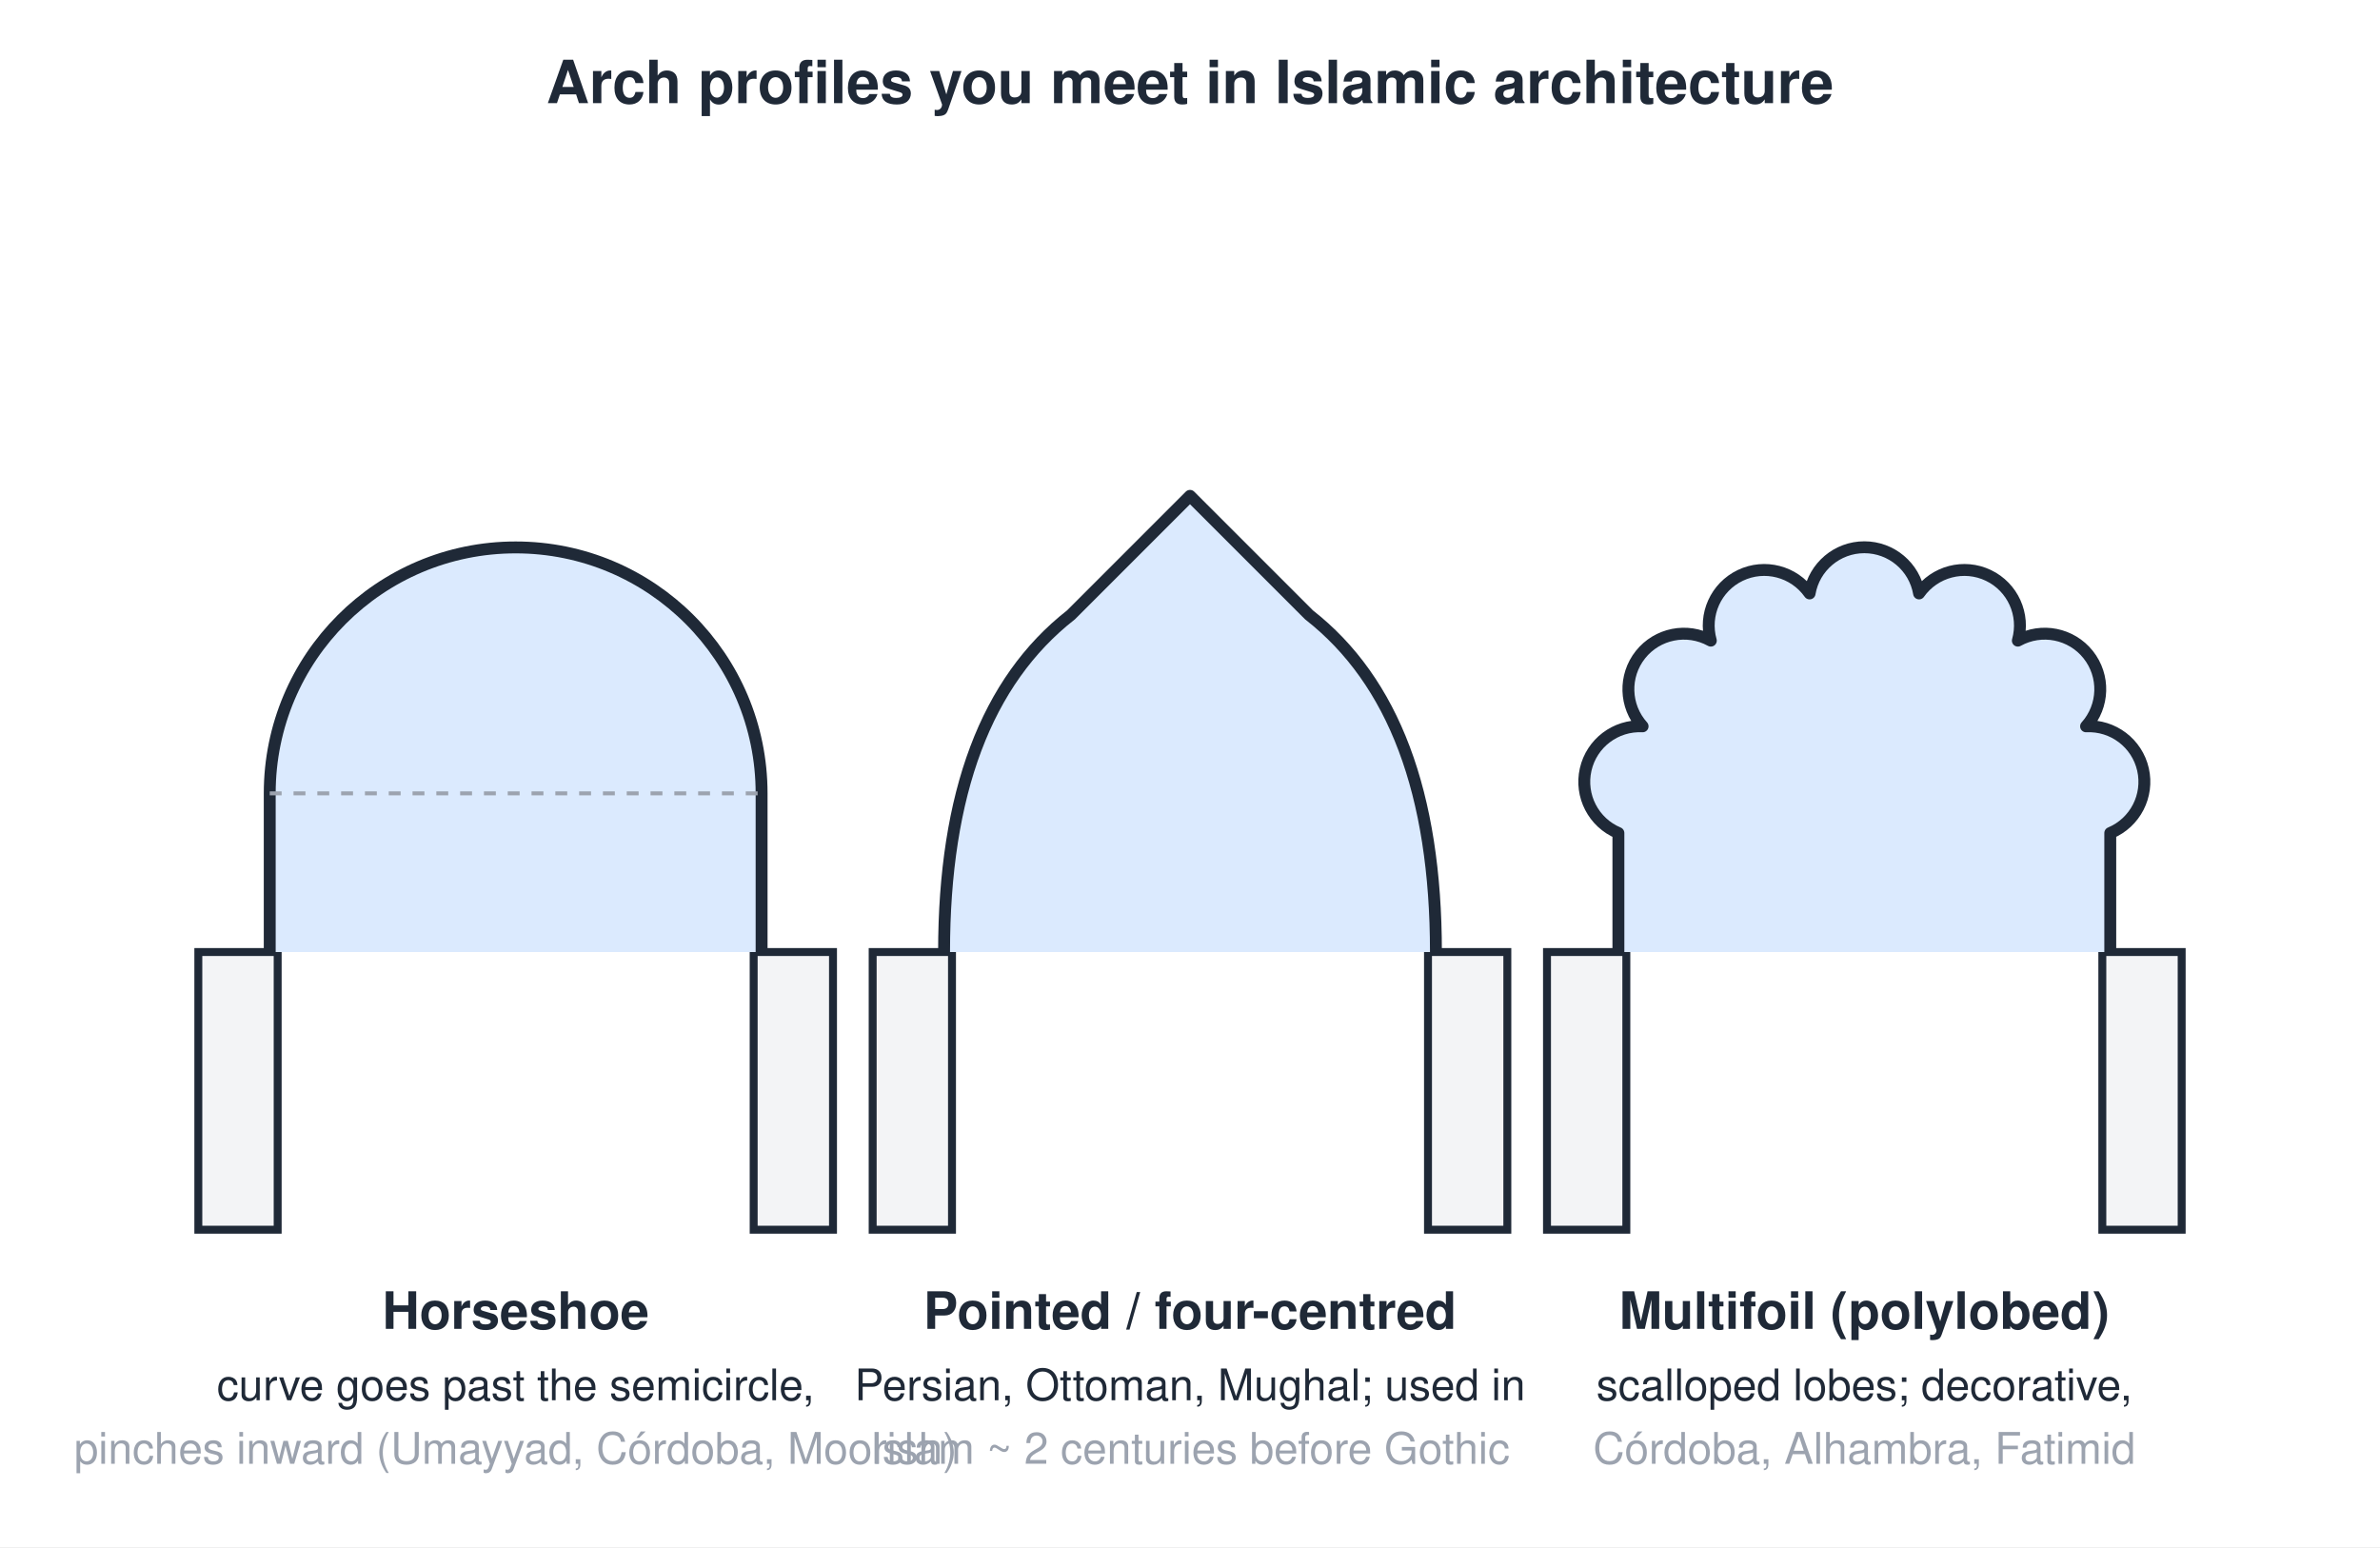
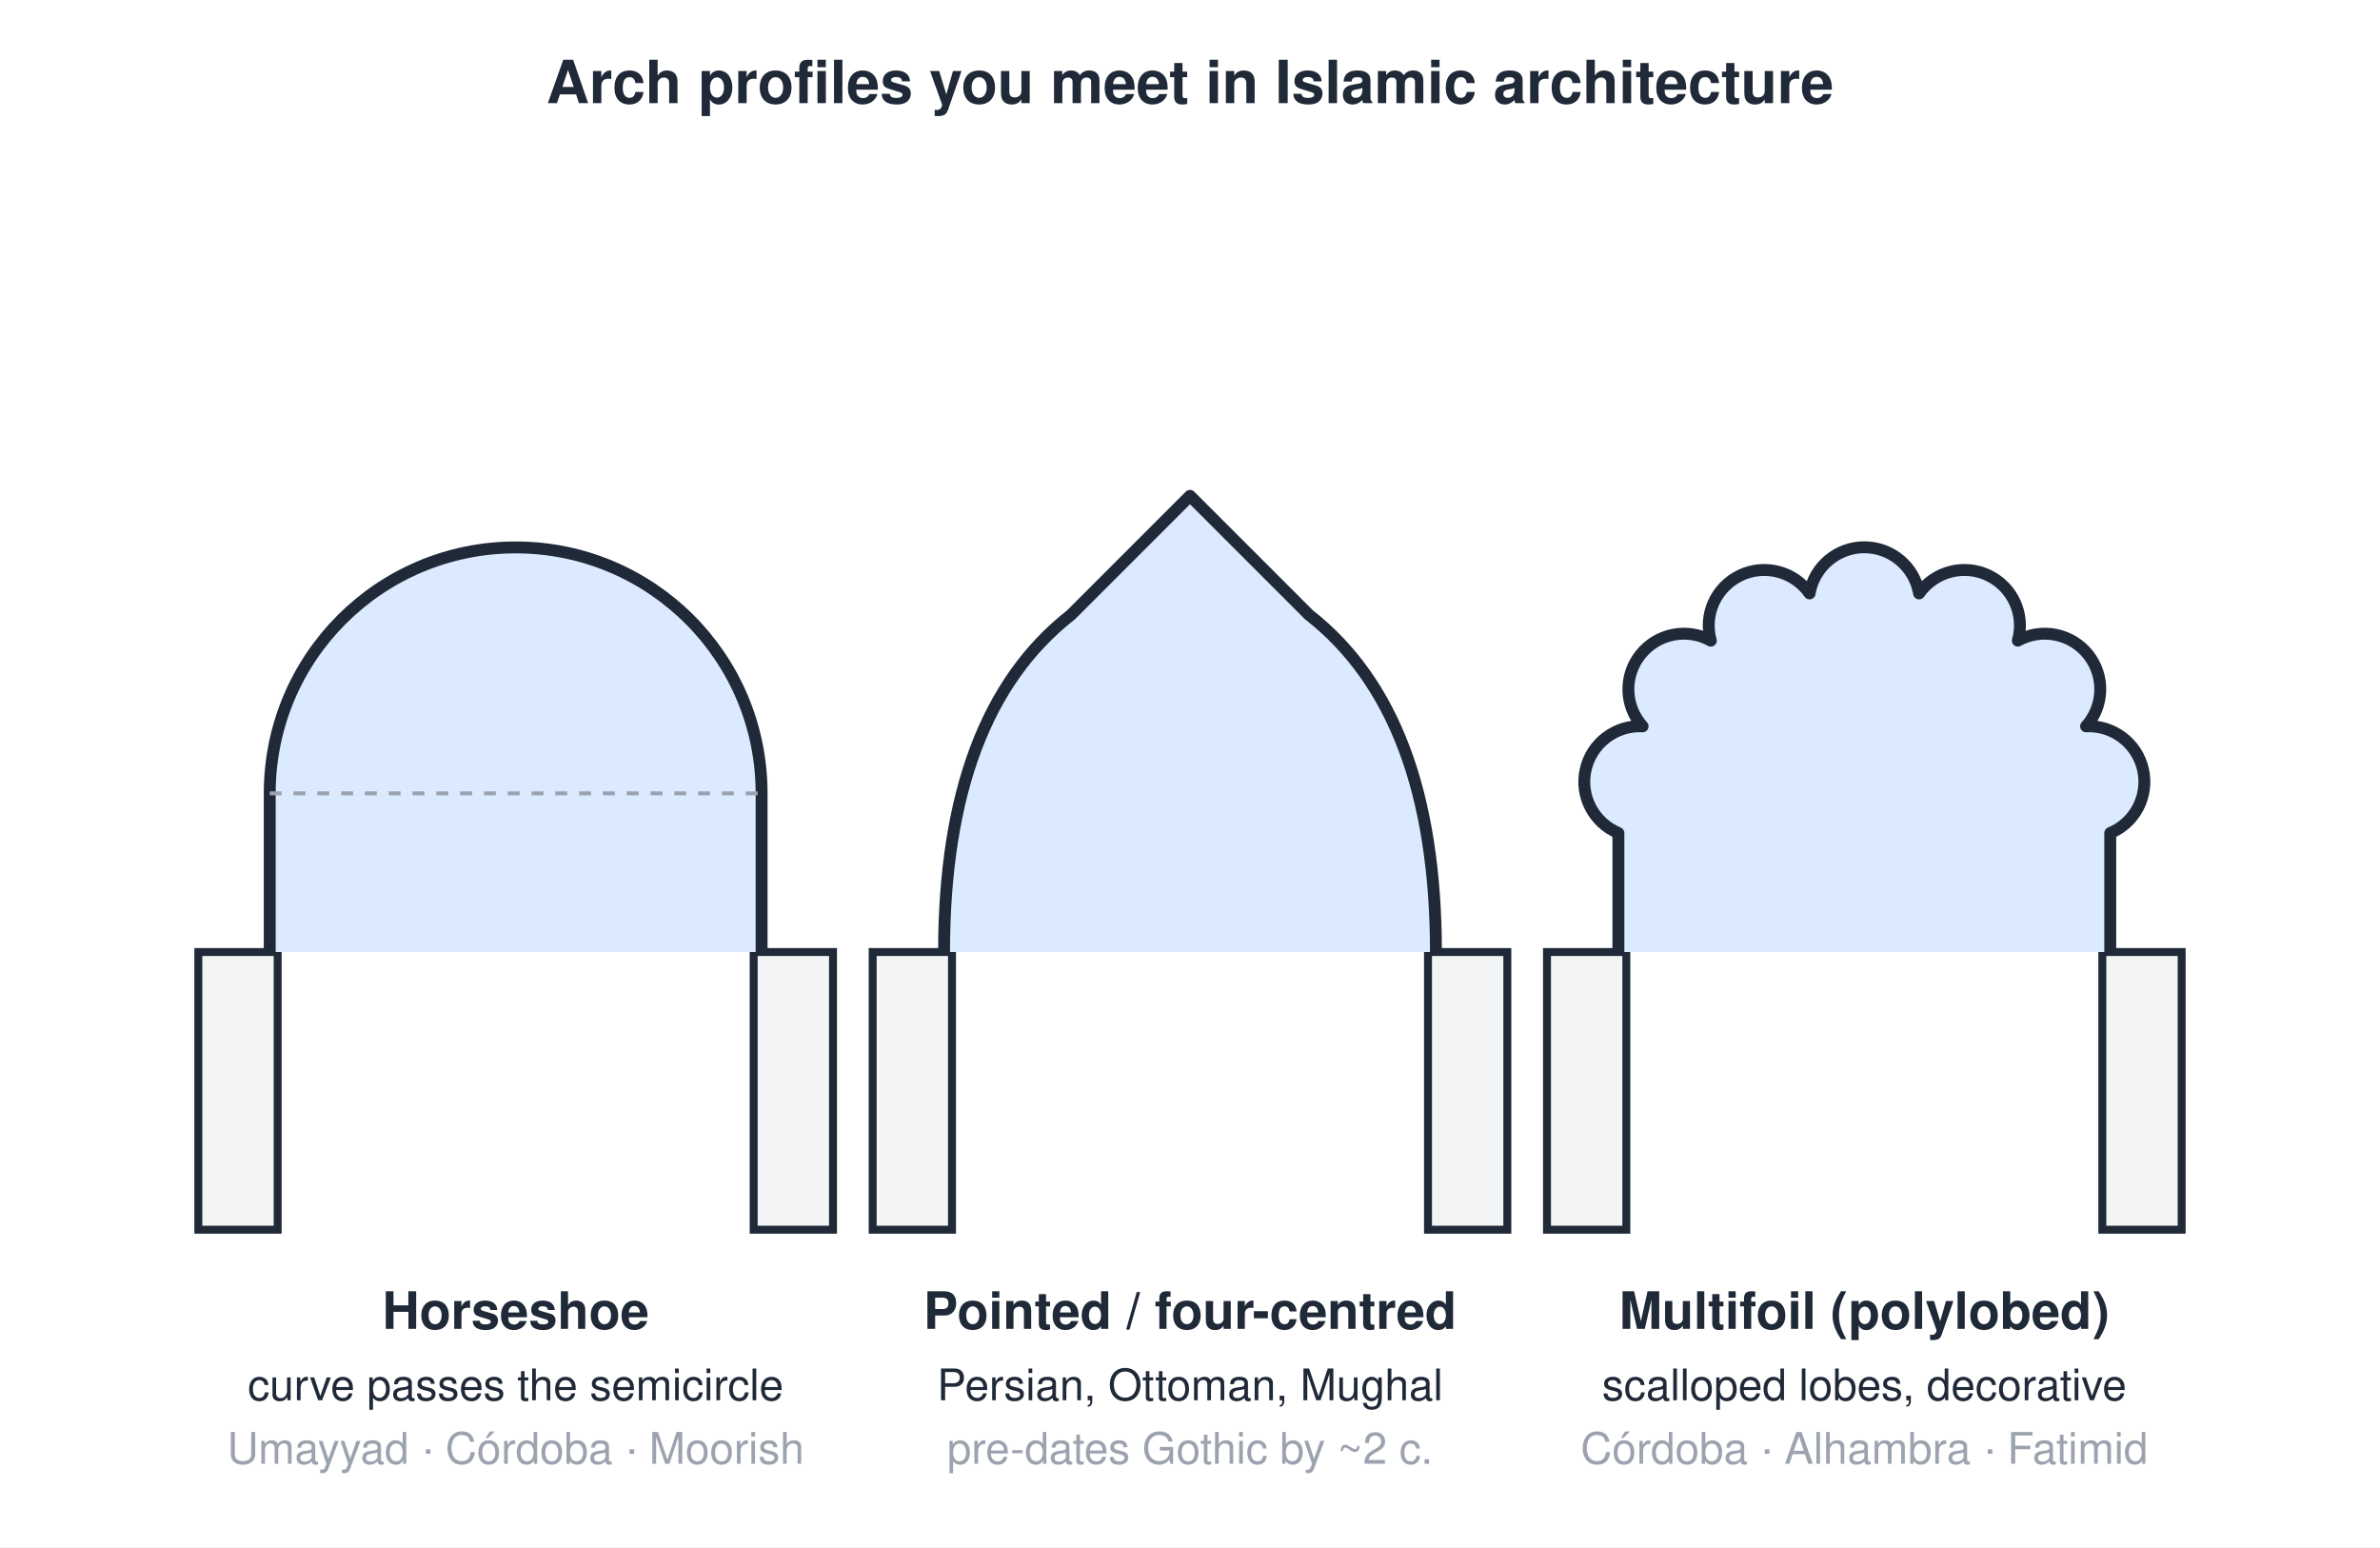
<svg xmlns="http://www.w3.org/2000/svg" viewBox="0 0 600 390" width="600" height="390" font-family="Helvetica, Arial, sans-serif" font-size="13" fill="#1f2937">
  <defs>
    <marker id="ar" viewBox="0 0 10 10" refX="8.5" refY="5" markerWidth="6" markerHeight="6" orient="auto-start-reverse">
      <path d="M0,0 L10,5 L0,10 z" fill="#dc2626" />
    </marker>
    <marker id="ab" viewBox="0 0 10 10" refX="8.5" refY="5" markerWidth="6" markerHeight="6" orient="auto-start-reverse">
      <path d="M0,0 L10,5 L0,10 z" fill="#2563eb" />
    </marker>
    <marker id="aa" viewBox="0 0 10 10" refX="8.5" refY="5" markerWidth="6" markerHeight="6" orient="auto-start-reverse">
      <path d="M0,0 L10,5 L0,10 z" fill="#d97706" />
    </marker>
  </defs>
  <rect width="600" height="390" fill="white" />
  <text x="300" y="26" font-size="15" text-anchor="middle" font-weight="bold" fill="#1f2937">Arch profiles you meet in Islamic architecture</text>
  <rect x="50" y="240" width="20" height="70" fill="#f3f4f6" stroke="#1f2937" stroke-width="2" />
  <rect x="190" y="240" width="20" height="70" fill="#f3f4f6" stroke="#1f2937" stroke-width="2" />
  <path d="M68,240 L68,200 A62,62 0 1 1 192,200 L192,240" stroke="none" stroke-width="0" fill="#dbeafe" stroke-linejoin="round" />
  <path d="M68,240 L68,200 A62,62 0 1 1 192,200 L192,240" stroke="#1f2937" stroke-width="3" fill="none" stroke-linejoin="round" />
  <line x1="68" y1="200" x2="192" y2="200" stroke="#9ca3af" stroke-width="1" stroke-dasharray="3 3" />
  <text x="130" y="335" font-size="13" text-anchor="middle" font-weight="bold" fill="#1f2937">Horseshoe</text>
-   <text x="130" y="353" font-size="11" text-anchor="middle" font-weight="normal" fill="#1f2937">curve goes past the semicircle,</text>
-   <text x="130" y="369" font-size="11" text-anchor="middle" font-weight="normal" fill="#9ca3af">pinches inward (Umayyad, Córdoba, Moorish)</text>
+   <text x="130" y="353" font-size="11" text-anchor="middle" font-weight="normal" fill="#1f2937">curve passes the semicircle</text>
+   <text x="130" y="369" font-size="11" text-anchor="middle" font-weight="normal" fill="#9ca3af">Umayyad · Córdoba · Moorish</text>
  <rect x="220" y="240" width="20" height="70" fill="#f3f4f6" stroke="#1f2937" stroke-width="2" />
  <rect x="360" y="240" width="20" height="70" fill="#f3f4f6" stroke="#1f2937" stroke-width="2" />
  <path d="M238,240 Q238,180 270,155 L300,125 L330,155 Q362,180 362,240" stroke="#1f2937" stroke-width="3" fill="#dbeafe" stroke-linejoin="round" />
  <text x="300" y="335" font-size="13" text-anchor="middle" font-weight="bold" fill="#1f2937">Pointed / four-centred</text>
-   <text x="300" y="353" font-size="11" text-anchor="middle" font-weight="normal" fill="#1f2937">Persian, Ottoman, Mughal; used in</text>
-   <text x="300" y="369" font-size="11" text-anchor="middle" font-weight="normal" fill="#9ca3af">Islam ~ 2 centuries before Gothic</text>
+   <text x="300" y="353" font-size="11" text-anchor="middle" font-weight="normal" fill="#1f2937">Persian, Ottoman, Mughal</text>
+   <text x="300" y="369" font-size="11" text-anchor="middle" font-weight="normal" fill="#9ca3af">pre-dates Gothic by ~2 c.</text>
  <rect x="390" y="240" width="20" height="70" fill="#f3f4f6" stroke="#1f2937" stroke-width="2" />
  <rect x="530" y="240" width="20" height="70" fill="#f3f4f6" stroke="#1f2937" stroke-width="2" />
  <path d="M408,240 L408,210 A14,14 0 0 1 414.1,183.1 A14,14 0 0 1 431.3,161.5 A14,14 0 0 1 456.2,149.6 A14,14 0 0 1 483.8,149.6 A14,14 0 0 1 508.7,161.5 A14,14 0 0 1 525.9,183.1 A14,14 0 0 1 532.0,210.0 L532,240" stroke="#1f2937" stroke-width="3" fill="#dbeafe" stroke-linejoin="round" />
  <text x="470" y="335" font-size="13" text-anchor="middle" font-weight="bold" fill="#1f2937">Multifoil (polylobed)</text>
-   <text x="470" y="353" font-size="11" text-anchor="middle" font-weight="normal" fill="#1f2937">scalloped lobes; decorative,</text>
-   <text x="470" y="369" font-size="11" text-anchor="middle" font-weight="normal" fill="#9ca3af">Córdoba, Alhambra, Fatimid</text>
+   <text x="470" y="353" font-size="11" text-anchor="middle" font-weight="normal" fill="#1f2937">scalloped lobes, decorative</text>
+   <text x="470" y="369" font-size="11" text-anchor="middle" font-weight="normal" fill="#9ca3af">Córdoba · Alhambra · Fatimid</text>
</svg>
